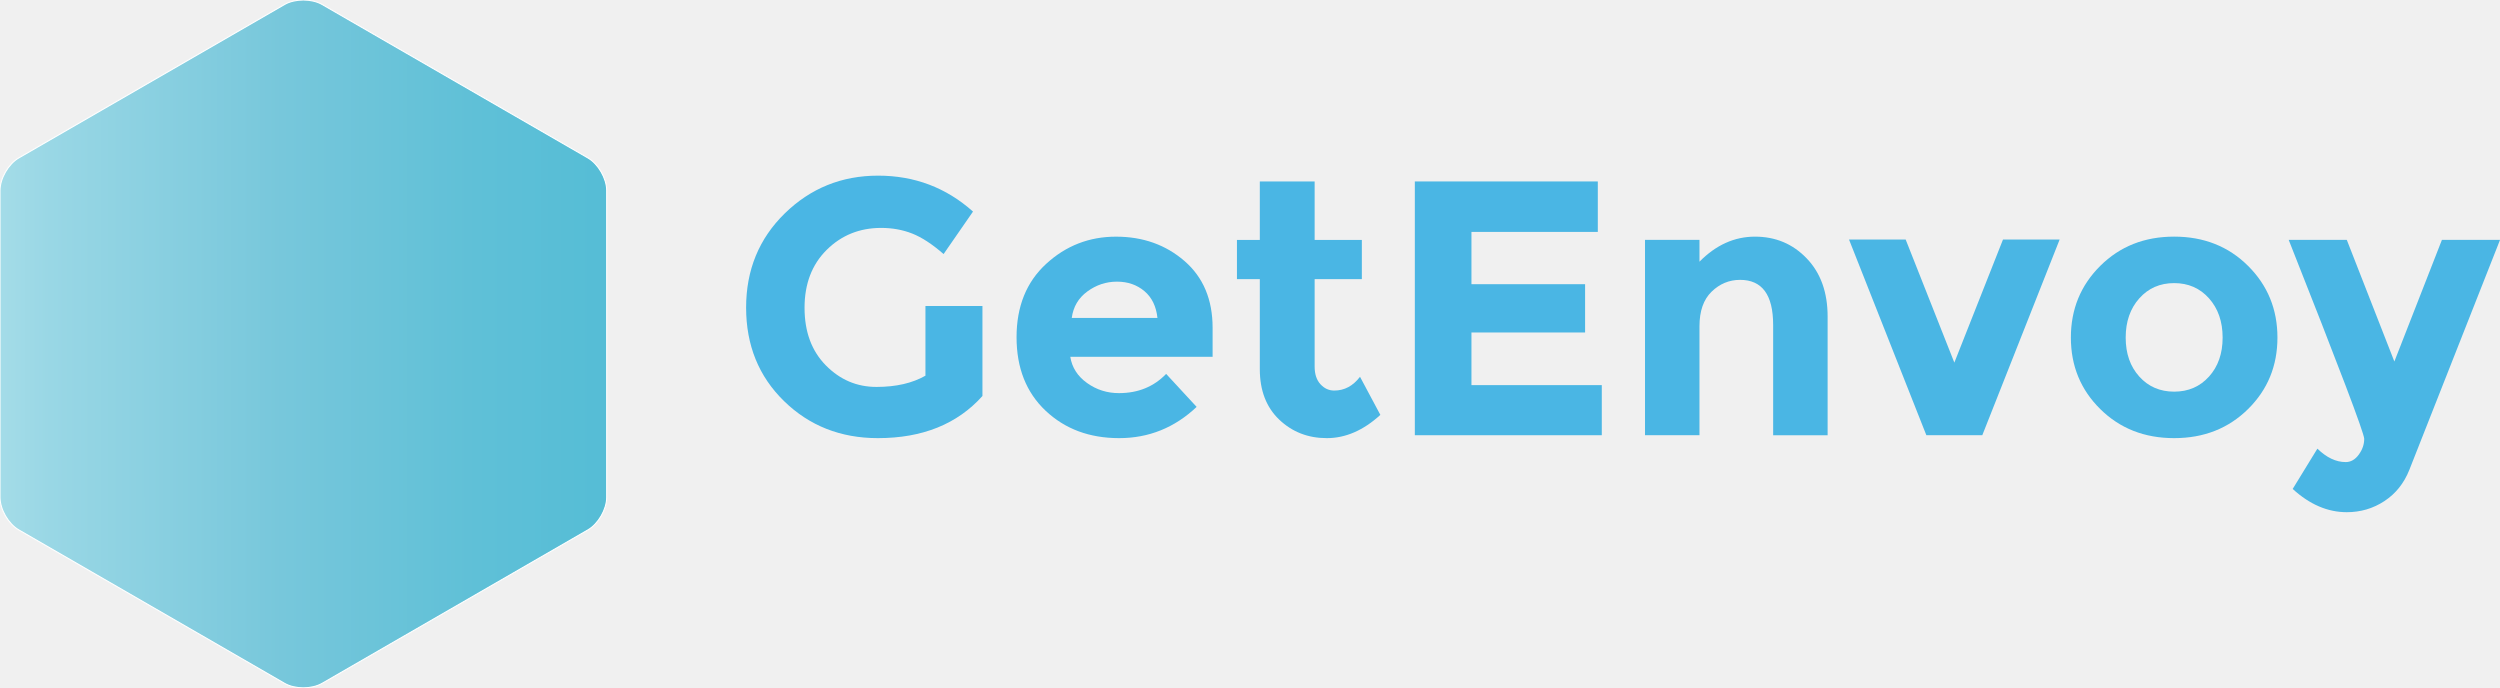
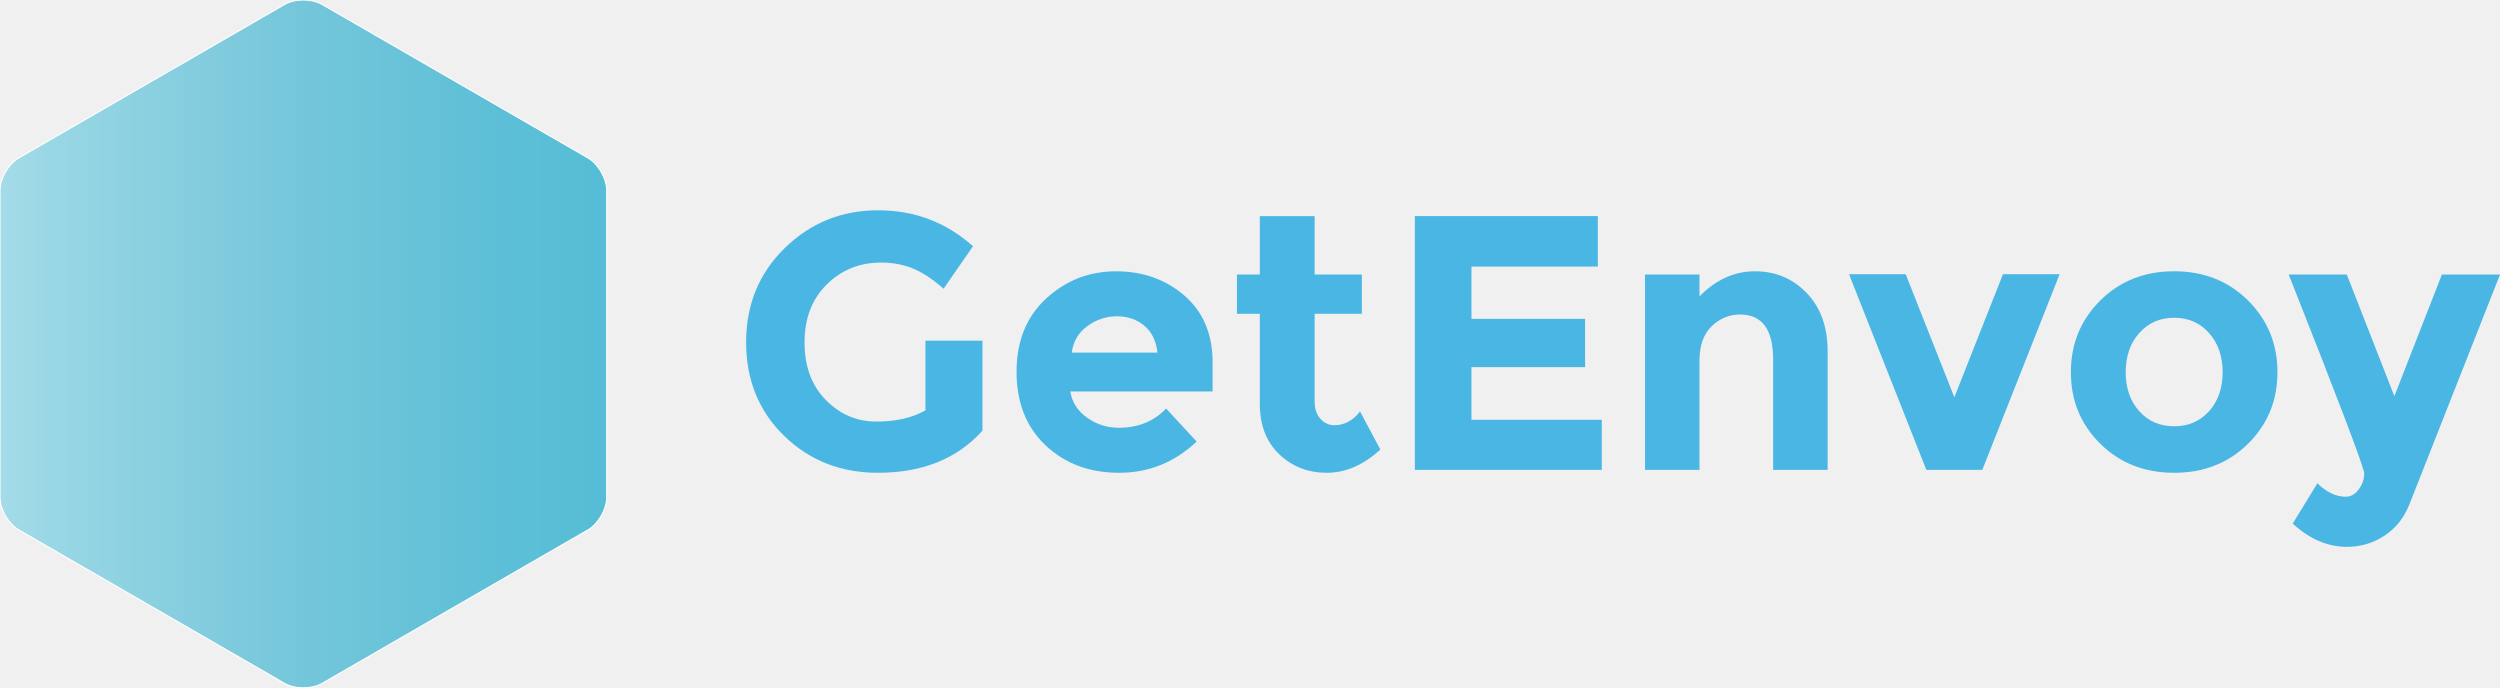
<svg xmlns="http://www.w3.org/2000/svg" version="1.1" id="Layer_1" x="0px" y="0px" width="144.311px" height="39.706px" viewBox="0 0 144.311 39.706" enable-background="new 0 0 144.311 39.706" xml:space="preserve">
  <g>
    <g>
      <linearGradient id="SVGID_1_" gradientUnits="userSpaceOnUse" x1="-1388" y1="-6.522" x2="-1352.979" y2="-6.522" gradientTransform="matrix(1 0 0 1 1388 26.375)">
        <stop offset="0" style="stop-color:#A4DCE8" />
        <stop offset="0.083" style="stop-color:#99D7E5" />
        <stop offset="0.465" style="stop-color:#77C7DB" />
        <stop offset="0.784" style="stop-color:#5FC0D7" />
        <stop offset="1" style="stop-color:#55BDD6" />
      </linearGradient>
      <path fill="url(#SVGID_1_)" d="M35.021,28.715c0,0.686-0.486,1.528-1.081,1.871l-15.349,8.861c-0.594,0.344-1.567,0.344-2.161,0    L1.081,30.586C0.486,30.244,0,29.401,0,28.715V10.99c0-0.686,0.486-1.528,1.081-1.872L16.43,0.257    c0.594-0.343,1.567-0.343,2.161,0L33.94,9.119c0.594,0.343,1.081,1.186,1.081,1.872V28.715z" />
      <path fill="none" stroke="#FFFFFF" stroke-width="0.062" stroke-miterlimit="10" d="M35.021,28.715    c0,0.686-0.486,1.528-1.081,1.871l-15.349,8.861c-0.594,0.344-1.567,0.344-2.161,0L1.081,30.586C0.486,30.244,0,29.401,0,28.715    V10.99c0-0.686,0.486-1.528,1.081-1.872L16.43,0.257c0.594-0.343,1.567-0.343,2.161,0L33.94,9.119    c0.594,0.343,1.081,1.186,1.081,1.872V28.715z" />
    </g>
  </g>
  <g>
-     <path fill="#4AB6E4" d="M53.421,17.663h3.29v5.196c-1.453,1.621-3.465,2.432-6.035,2.432c-2.151,0-3.958-0.713-5.418-2.138   s-2.189-3.224-2.189-5.396c0-2.172,0.744-3.984,2.231-5.438c1.488-1.453,3.283-2.18,5.387-2.18c2.103,0,3.929,0.691,5.479,2.074   l-1.697,2.452c-0.657-0.572-1.261-0.967-1.813-1.184c-0.553-0.217-1.149-0.325-1.792-0.325c-1.243,0-2.292,0.423-3.144,1.268   c-0.853,0.846-1.278,1.96-1.278,3.343s0.408,2.49,1.226,3.321s1.792,1.247,2.924,1.247s2.074-0.217,2.829-0.649V17.663z" />
-     <path fill="#4AB6E4" d="M69.075,23.488c-1.271,1.202-2.763,1.803-4.474,1.803c-1.712,0-3.126-0.527-4.244-1.582   s-1.677-2.47-1.677-4.244c0-1.773,0.569-3.186,1.708-4.233c1.139-1.047,2.483-1.571,4.034-1.571s2.868,0.468,3.95,1.404   c1.083,0.936,1.625,2.222,1.625,3.855v1.677h-8.215c0.097,0.615,0.419,1.118,0.964,1.509c0.544,0.391,1.159,0.587,1.844,0.587   c1.104,0,2.012-0.37,2.725-1.11L69.075,23.488z M66.058,16.803c-0.433-0.363-0.96-0.545-1.582-0.545s-1.191,0.188-1.708,0.565   c-0.517,0.378-0.817,0.888-0.901,1.53h4.946C66.742,17.683,66.49,17.167,66.058,16.803z" />
-     <path fill="#4AB6E4" d="M75.887,16.112v5.051c0,0.433,0.111,0.771,0.335,1.016c0.224,0.245,0.489,0.366,0.796,0.366   c0.587,0,1.083-0.265,1.488-0.795l1.174,2.199c-0.979,0.895-2.009,1.342-3.091,1.342c-1.083,0-1.998-0.356-2.746-1.068   c-0.747-0.713-1.121-1.684-1.121-2.913v-5.197h-1.32v-2.264h1.32v-3.374h3.165v3.374h2.725v2.264H75.887z" />
-     <path fill="#4AB6E4" d="M92.232,10.474v2.913h-7.293v3.018h6.56v2.787h-6.56v3.039h7.523v2.892H81.67V10.474H92.232z" />
-     <path fill="#4AB6E4" d="M98.101,18.835v6.287h-3.144V13.848h3.144v1.258c0.95-0.964,2.019-1.446,3.206-1.446   s2.184,0.419,2.986,1.258c0.804,0.838,1.205,1.956,1.205,3.353v6.853h-3.144v-6.37c0-1.732-0.636-2.599-1.907-2.599   c-0.628,0-1.177,0.227-1.645,0.681C98.334,17.289,98.101,17.956,98.101,18.835z" />
-     <path fill="#4AB6E4" d="M111.198,25.123l-4.464-11.295h3.27l2.809,7.104l2.808-7.104h3.27l-4.464,11.295H111.198z" />
-     <path fill="#4AB6E4" d="M131.464,19.486c0,1.635-0.565,3.01-1.697,4.128s-2.554,1.677-4.265,1.677   c-1.712,0-3.133-0.559-4.265-1.677s-1.697-2.493-1.697-4.128s0.565-3.015,1.697-4.139c1.132-1.125,2.553-1.688,4.265-1.688   c1.711,0,3.133,0.563,4.265,1.688C130.898,16.471,131.464,17.851,131.464,19.486z M122.704,19.486c0,0.922,0.262,1.673,0.786,2.252   c0.523,0.58,1.194,0.87,2.012,0.87s1.488-0.29,2.012-0.87c0.523-0.579,0.786-1.33,0.786-2.252s-0.263-1.677-0.786-2.264   s-1.194-0.88-2.012-0.88s-1.488,0.293-2.012,0.88C122.966,17.809,122.704,18.564,122.704,19.486z" />
-     <path fill="#4AB6E4" d="M135.467,29.566c-1.104,0-2.145-0.447-3.123-1.342l1.426-2.326c0.53,0.518,1.075,0.775,1.634,0.775   c0.294,0,0.546-0.143,0.755-0.43c0.21-0.286,0.314-0.59,0.314-0.911s-1.453-4.149-4.359-11.484h3.354l2.745,7.021l2.745-7.021   h3.354l-5.239,13.286c-0.308,0.769-0.786,1.365-1.436,1.792S136.263,29.566,135.467,29.566z" />
+     <path fill="#4AB6E4" d="M53.421,19.663h3.29v5.196c-1.453,1.621-3.465,2.432-6.035,2.432c-2.151,0-3.958-0.713-5.418-2.138   s-2.189-3.224-2.189-5.396c0-2.172,0.744-3.984,2.231-5.438c1.488-1.453,3.283-2.18,5.387-2.18c2.103,0,3.929,0.691,5.479,2.074   l-1.697,2.452c-0.657-0.572-1.261-0.967-1.813-1.184c-0.553-0.217-1.149-0.325-1.792-0.325c-1.243,0-2.292,0.423-3.144,1.268   c-0.853,0.846-1.278,1.96-1.278,3.343s0.408,2.49,1.226,3.321s1.792,1.247,2.924,1.247s2.074-0.217,2.829-0.649V19.663z" />
+     <path fill="#4AB6E4" d="M69.075,25.488c-1.271,1.202-2.763,1.803-4.474,1.803c-1.712,0-3.126-0.527-4.244-1.582   s-1.677-2.47-1.677-4.244c0-1.773,0.569-3.186,1.708-4.233c1.139-1.047,2.483-1.571,4.034-1.571s2.868,0.468,3.95,1.404   c1.083,0.936,1.625,2.222,1.625,3.855v1.677h-8.215c0.097,0.615,0.419,1.118,0.964,1.509c0.544,0.391,1.159,0.587,1.844,0.587   c1.104,0,2.012-0.37,2.725-1.11L69.075,25.488z M66.058,18.803c-0.433-0.363-0.96-0.545-1.582-0.545s-1.191,0.188-1.708,0.565   c-0.517,0.378-0.817,0.888-0.901,1.53h4.946C66.742,19.683,66.49,19.167,66.058,18.803z" />
+     <path fill="#4AB6E4" d="M75.887,18.112v5.051c0,0.433,0.111,0.771,0.335,1.016c0.224,0.245,0.489,0.366,0.796,0.366   c0.587,0,1.083-0.265,1.488-0.795l1.174,2.199c-0.979,0.895-2.009,1.342-3.091,1.342c-1.083,0-1.998-0.356-2.746-1.068   c-0.747-0.713-1.121-1.684-1.121-2.913v-5.197h-1.32v-2.264h1.32v-3.374h3.165v3.374h2.725v2.264H75.887z" />
+     <path fill="#4AB6E4" d="M92.232,12.474v2.913h-7.293v3.018h6.56v2.787h-6.56v3.039h7.523v2.892H81.67V12.474H92.232z" />
+     <path fill="#4AB6E4" d="M98.101,20.835v6.287h-3.144V15.848h3.144v1.258c0.95-0.964,2.019-1.446,3.206-1.446   s2.184,0.419,2.986,1.258c0.804,0.838,1.205,1.956,1.205,3.353v6.853h-3.144v-6.37c0-1.732-0.636-2.599-1.907-2.599   c-0.628,0-1.177,0.227-1.645,0.681C98.334,19.289,98.101,19.956,98.101,20.835z" />
+     <path fill="#4AB6E4" d="M111.198,27.123l-4.464-11.295h3.27l2.809,7.104l2.808-7.104h3.27l-4.464,11.295H111.198z" />
+     <path fill="#4AB6E4" d="M131.464,21.486c0,1.635-0.565,3.01-1.697,4.128s-2.554,1.677-4.265,1.677   c-1.712,0-3.133-0.559-4.265-1.677s-1.697-2.493-1.697-4.128s0.565-3.015,1.697-4.139c1.132-1.125,2.553-1.688,4.265-1.688   c1.711,0,3.133,0.563,4.265,1.688C130.898,18.471,131.464,19.851,131.464,21.486z M122.704,21.486c0,0.922,0.262,1.673,0.786,2.252   c0.523,0.58,1.194,0.87,2.012,0.87s1.488-0.29,2.012-0.87c0.523-0.579,0.786-1.33,0.786-2.252s-0.263-1.677-0.786-2.264   s-1.194-0.88-2.012-0.88s-1.488,0.293-2.012,0.88C122.966,19.809,122.704,20.564,122.704,21.486z" />
+     <path fill="#4AB6E4" d="M135.467,31.566c-1.104,0-2.145-0.447-3.123-1.342l1.426-2.326c0.53,0.518,1.075,0.775,1.634,0.775   c0.294,0,0.546-0.143,0.755-0.43c0.21-0.286,0.314-0.59,0.314-0.911s-1.453-4.149-4.359-11.484h3.354l2.745,7.021l2.745-7.021   h3.354l-5.239,13.286c-0.308,0.769-0.786,1.365-1.436,1.792S136.263,31.566,135.467,31.566z" />
  </g>
</svg>
